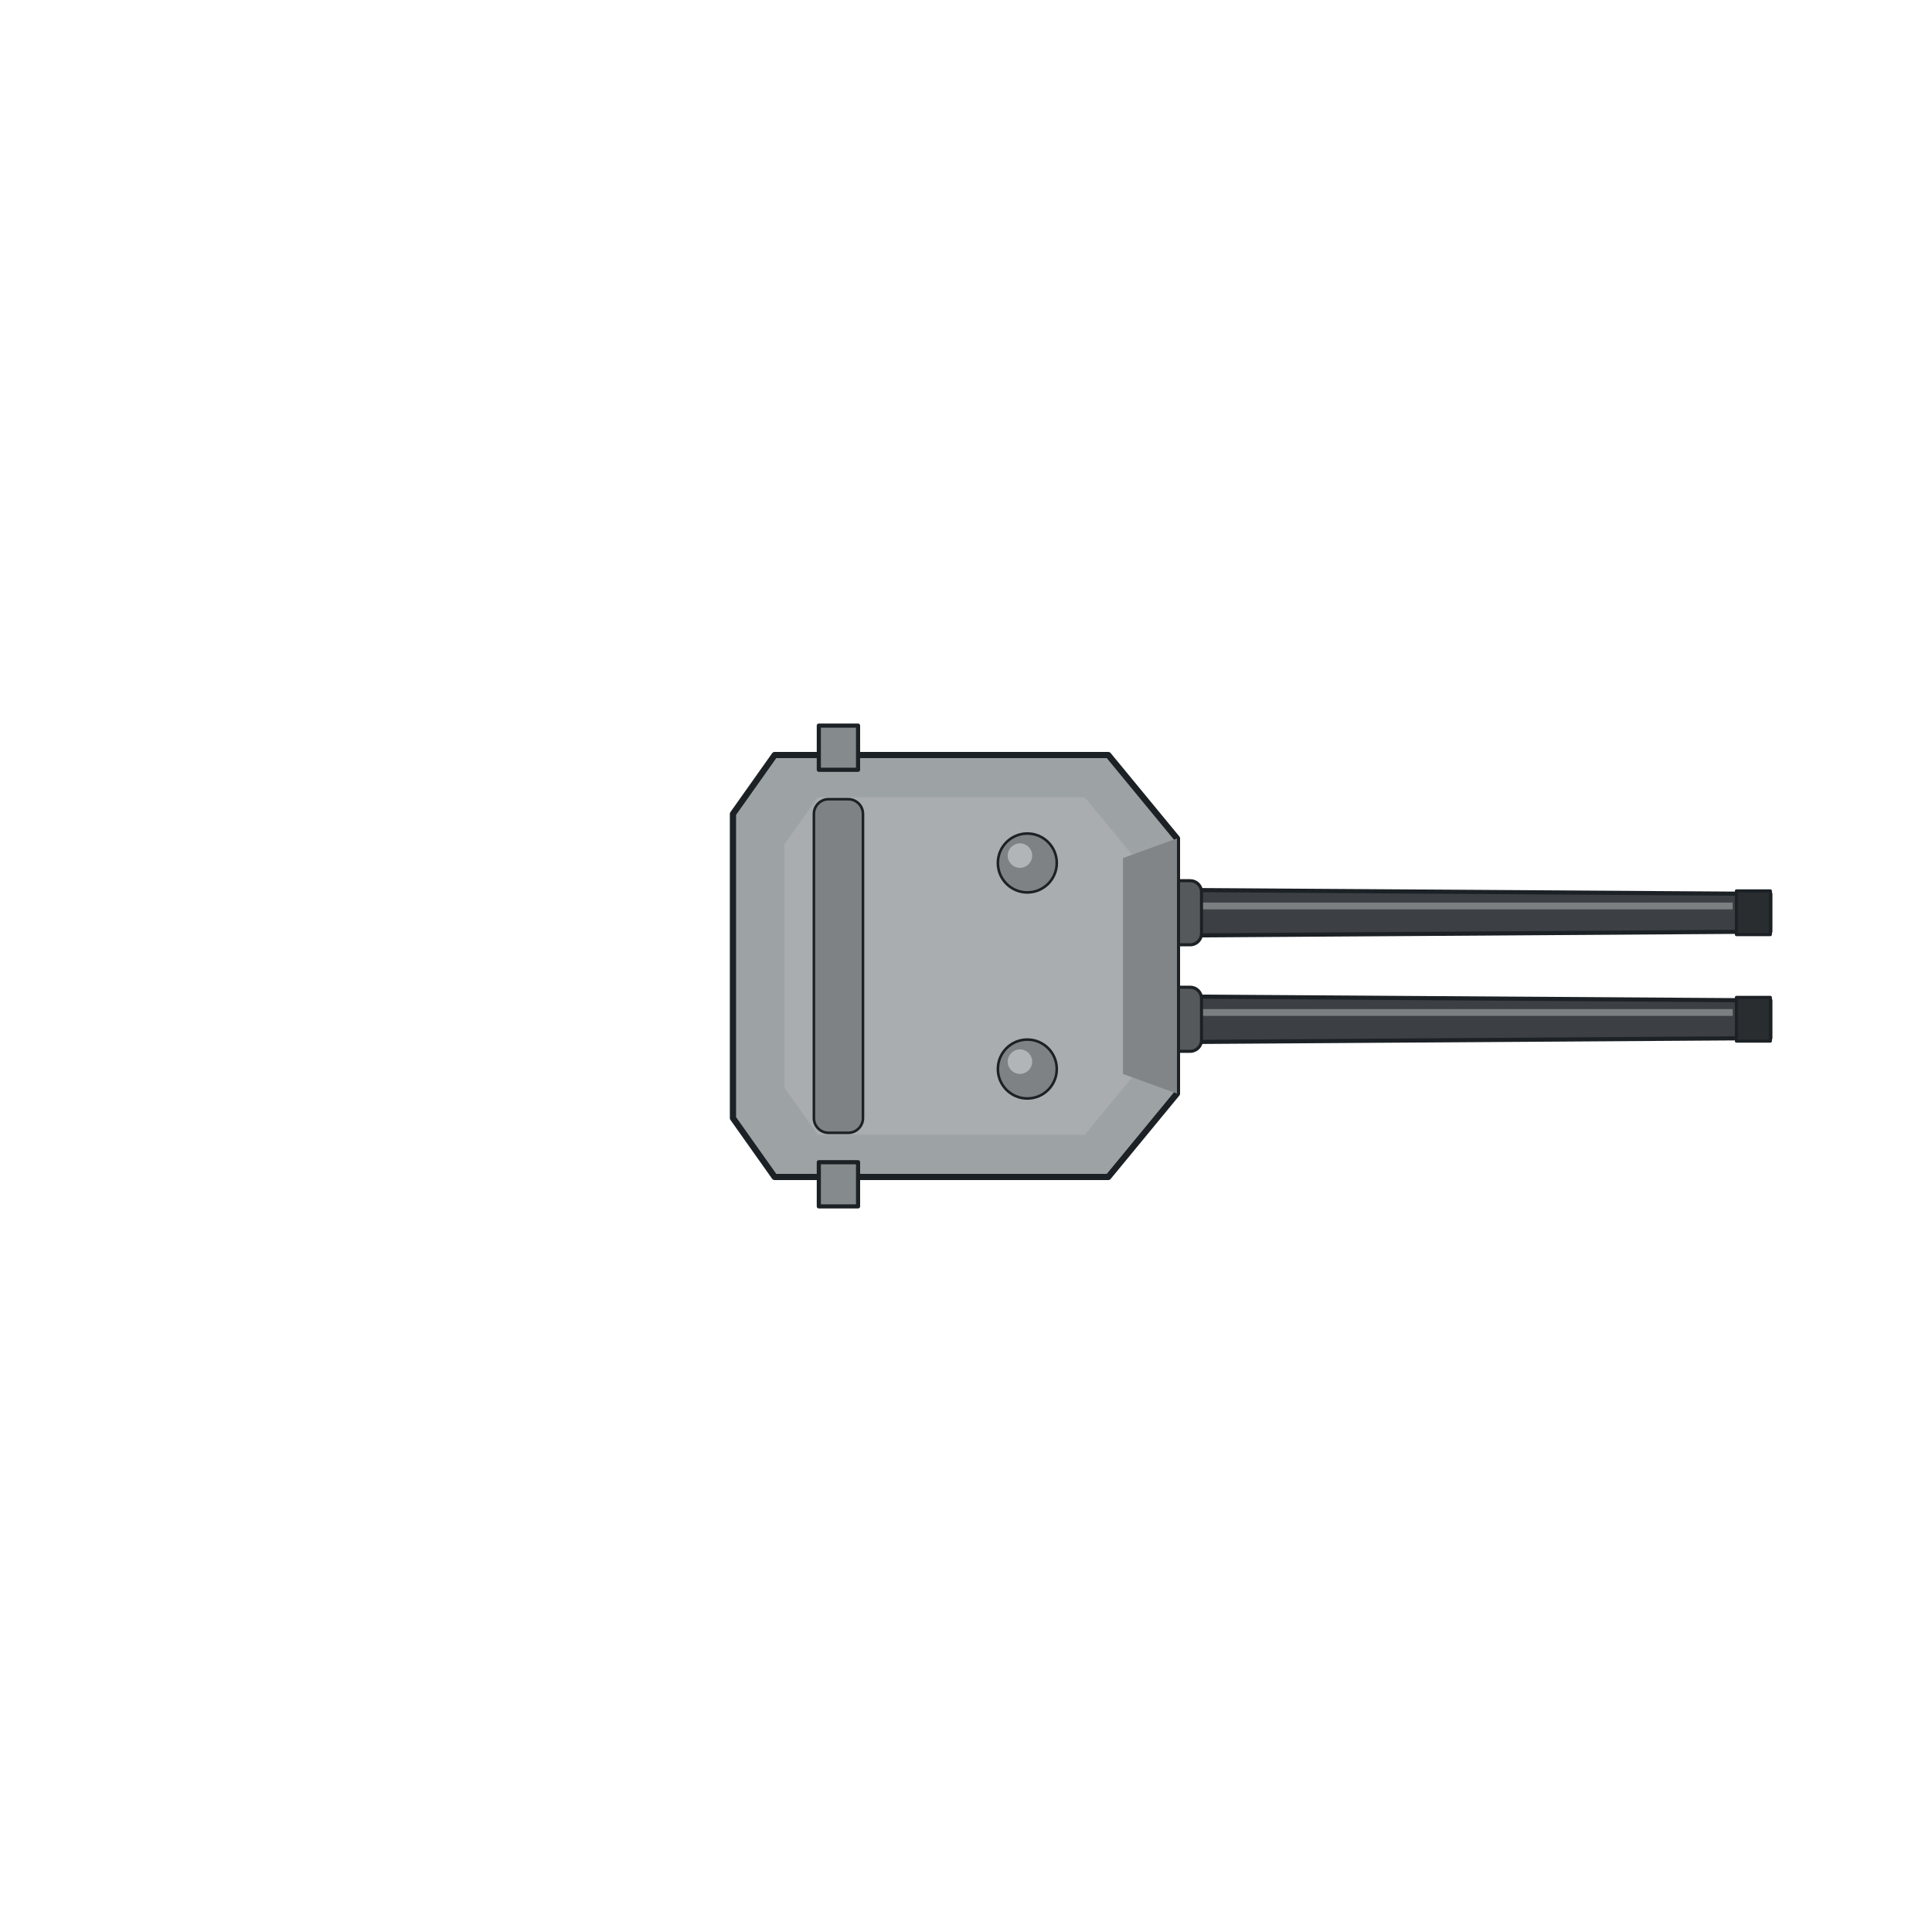
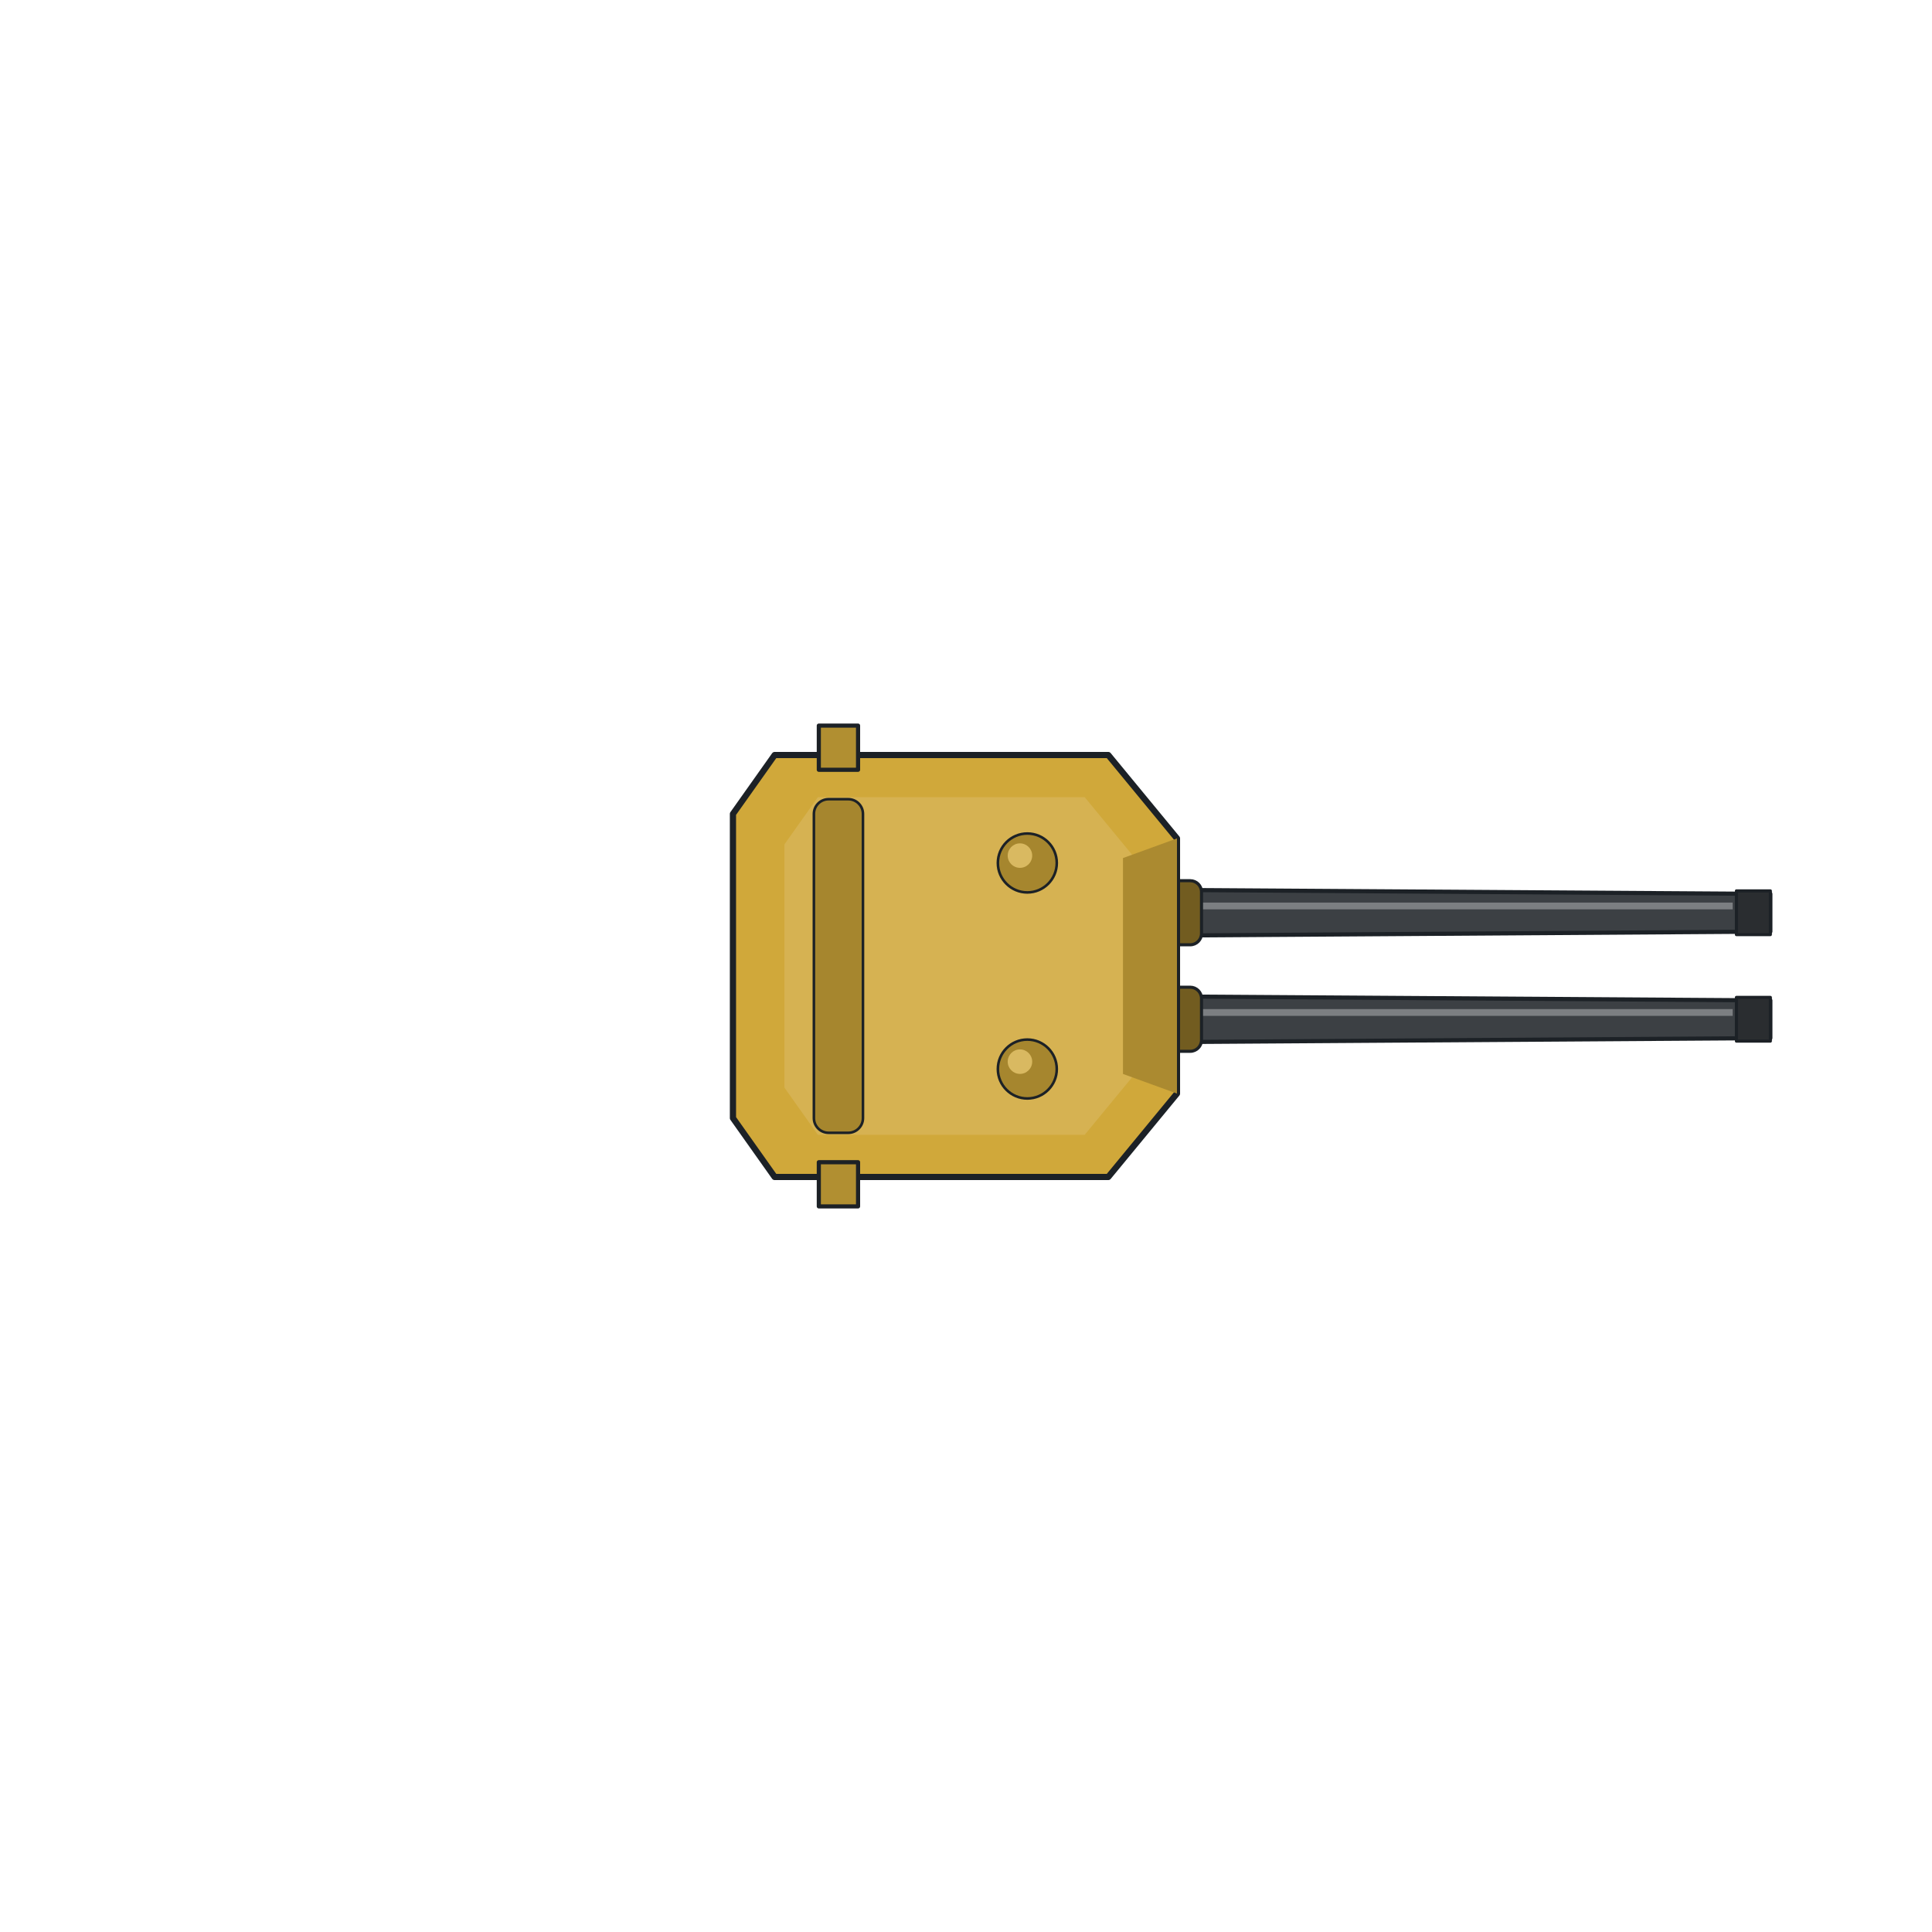
<svg xmlns="http://www.w3.org/2000/svg" width="448" height="448" viewBox="-22.4 -22.4 44.8 44.8" shape-rendering="geometricPrecision">
  <defs />
  <path d="M2.844,-1.777 L18.652,-1.672 L18.652,-0.798 L2.844,-0.693 Z" fill="#3c4044" stroke="#1c2126" stroke-width="0.096" stroke-linejoin="round" />
  <line x1="2.844" y1="-1.392" x2="17.778" y2="-1.392" stroke="#b1b3b4" stroke-width="0.157" stroke-opacity="0.55" />
  <rect x="17.865" y="-1.742" width="0.787" height="1.014" fill="#2a2d30" stroke="#1c2126" stroke-width="0.072" stroke-linejoin="round" />
  <path d="M2.844,0.693 L18.652,0.798 L18.652,1.672 L2.844,1.777 Z" fill="#3c4044" stroke="#1c2126" stroke-width="0.096" stroke-linejoin="round" />
  <line x1="2.844" y1="1.078" x2="17.778" y2="1.078" stroke="#b1b3b4" stroke-width="0.157" stroke-opacity="0.55" />
  <rect x="17.865" y="0.728" width="0.787" height="1.014" fill="#2a2d30" stroke="#1c2126" stroke-width="0.072" stroke-linejoin="round" />
-   <rect x="4.323" y="-1.978" width="1.138" height="1.486" rx="0.262" fill="#56595b" stroke="#1c2126" stroke-width="0.072" stroke-linejoin="round" />
-   <rect x="4.323" y="0.492" width="1.138" height="1.486" rx="0.262" fill="#56595b" stroke="#1c2126" stroke-width="0.072" stroke-linejoin="round" />
-   <path d="M4.892,-2.958 L3.299,-4.892 L-4.437,-4.892 L-5.404,-3.527 L-5.404,0 L-5.404,-0 L-5.404,3.527 L-4.437,4.892 L3.299,4.892 L4.892,2.958 Z" fill="#9da2a5" stroke="#1c2126" stroke-width="0.144" stroke-linejoin="round" />
-   <path d="M4.892,-2.958 L3.299,-4.892 L-4.437,-4.892 L-5.404,-3.527 L-5.404,0 L-5.404,-0 L-5.404,3.527 L-4.437,4.892 L3.299,4.892 L4.892,2.958 Z" fill="#a9adb0" transform="translate(0.114,0) scale(0.8)" />
-   <path d="M4.892,-2.958 L4.892,2.958 L3.64,2.503 L3.64,-2.503 Z" fill="#818587" />
-   <path d="M-2.503,-5.574 L-2.503,-4.55 L-3.413,-4.55 L-3.413,-5.574 Z" fill="#858a8c" stroke="#1c2126" stroke-width="0.096" stroke-linejoin="round" />
-   <path d="M-2.503,4.55 L-2.503,5.574 L-3.413,5.574 L-3.413,4.55 Z" fill="#858a8c" stroke="#1c2126" stroke-width="0.096" stroke-linejoin="round" />
-   <circle cx="1.422" cy="-2.389" r="0.683" fill="#7e8284" stroke="#1c2126" stroke-width="0.06" stroke-linejoin="round" />
-   <circle cx="1.251" cy="-2.56" r="0.284" fill="#b1b5b7" />
-   <circle cx="1.422" cy="2.389" r="0.683" fill="#7e8284" stroke="#1c2126" stroke-width="0.06" stroke-linejoin="round" />
-   <circle cx="1.251" cy="2.218" r="0.284" fill="#b1b5b7" />
-   <rect x="-3.527" y="-3.868" width="1.138" height="7.736" rx="0.341" fill="#7e8284" stroke="#1c2126" stroke-width="0.06" stroke-linejoin="round" />
+   <rect x="4.323" y="-1.978" width="1.138" height="1.486" rx="0.262" fill="#725c20" stroke="#1c2126" stroke-width="0.072" stroke-linejoin="round" />
+   <rect x="4.323" y="0.492" width="1.138" height="1.486" rx="0.262" fill="#725c20" stroke="#1c2126" stroke-width="0.072" stroke-linejoin="round" />
+   <path d="M4.892,-2.958 L3.299,-4.892 L-4.437,-4.892 L-5.404,-3.527 L-5.404,0 L-5.404,-0 L-5.404,3.527 L-4.437,4.892 L3.299,4.892 L4.892,2.958 Z" fill="#d0a83a" stroke="#1c2126" stroke-width="0.144" stroke-linejoin="round" />
+   <path d="M4.892,-2.958 L3.299,-4.892 L-4.437,-4.892 L-5.404,-3.527 L-5.404,0 L-5.404,-0 L-5.404,3.527 L-4.437,4.892 L3.299,4.892 L4.892,2.958 Z" fill="#d6b252" transform="translate(0.114,0) scale(0.8)" />
+   <path d="M4.892,-2.958 L4.892,2.958 L3.64,2.503 L3.64,-2.503 Z" fill="#ab8a30" />
+   <path d="M-2.503,-5.574 L-2.503,-4.55 L-3.413,-4.55 L-3.413,-5.574 Z" fill="#b18f31" stroke="#1c2126" stroke-width="0.096" stroke-linejoin="round" />
+   <path d="M-2.503,4.55 L-2.503,5.574 L-3.413,5.574 L-3.413,4.55 Z" fill="#b18f31" stroke="#1c2126" stroke-width="0.096" stroke-linejoin="round" />
+   <circle cx="1.422" cy="-2.389" r="0.683" fill="#a6862e" stroke="#1c2126" stroke-width="0.06" stroke-linejoin="round" />
+   <circle cx="1.251" cy="-2.56" r="0.284" fill="#d9b961" />
+   <circle cx="1.422" cy="2.389" r="0.683" fill="#a6862e" stroke="#1c2126" stroke-width="0.06" stroke-linejoin="round" />
+   <circle cx="1.251" cy="2.218" r="0.284" fill="#d9b961" />
+   <rect x="-3.527" y="-3.868" width="1.138" height="7.736" rx="0.341" fill="#a6862e" stroke="#1c2126" stroke-width="0.06" stroke-linejoin="round" />
</svg>
